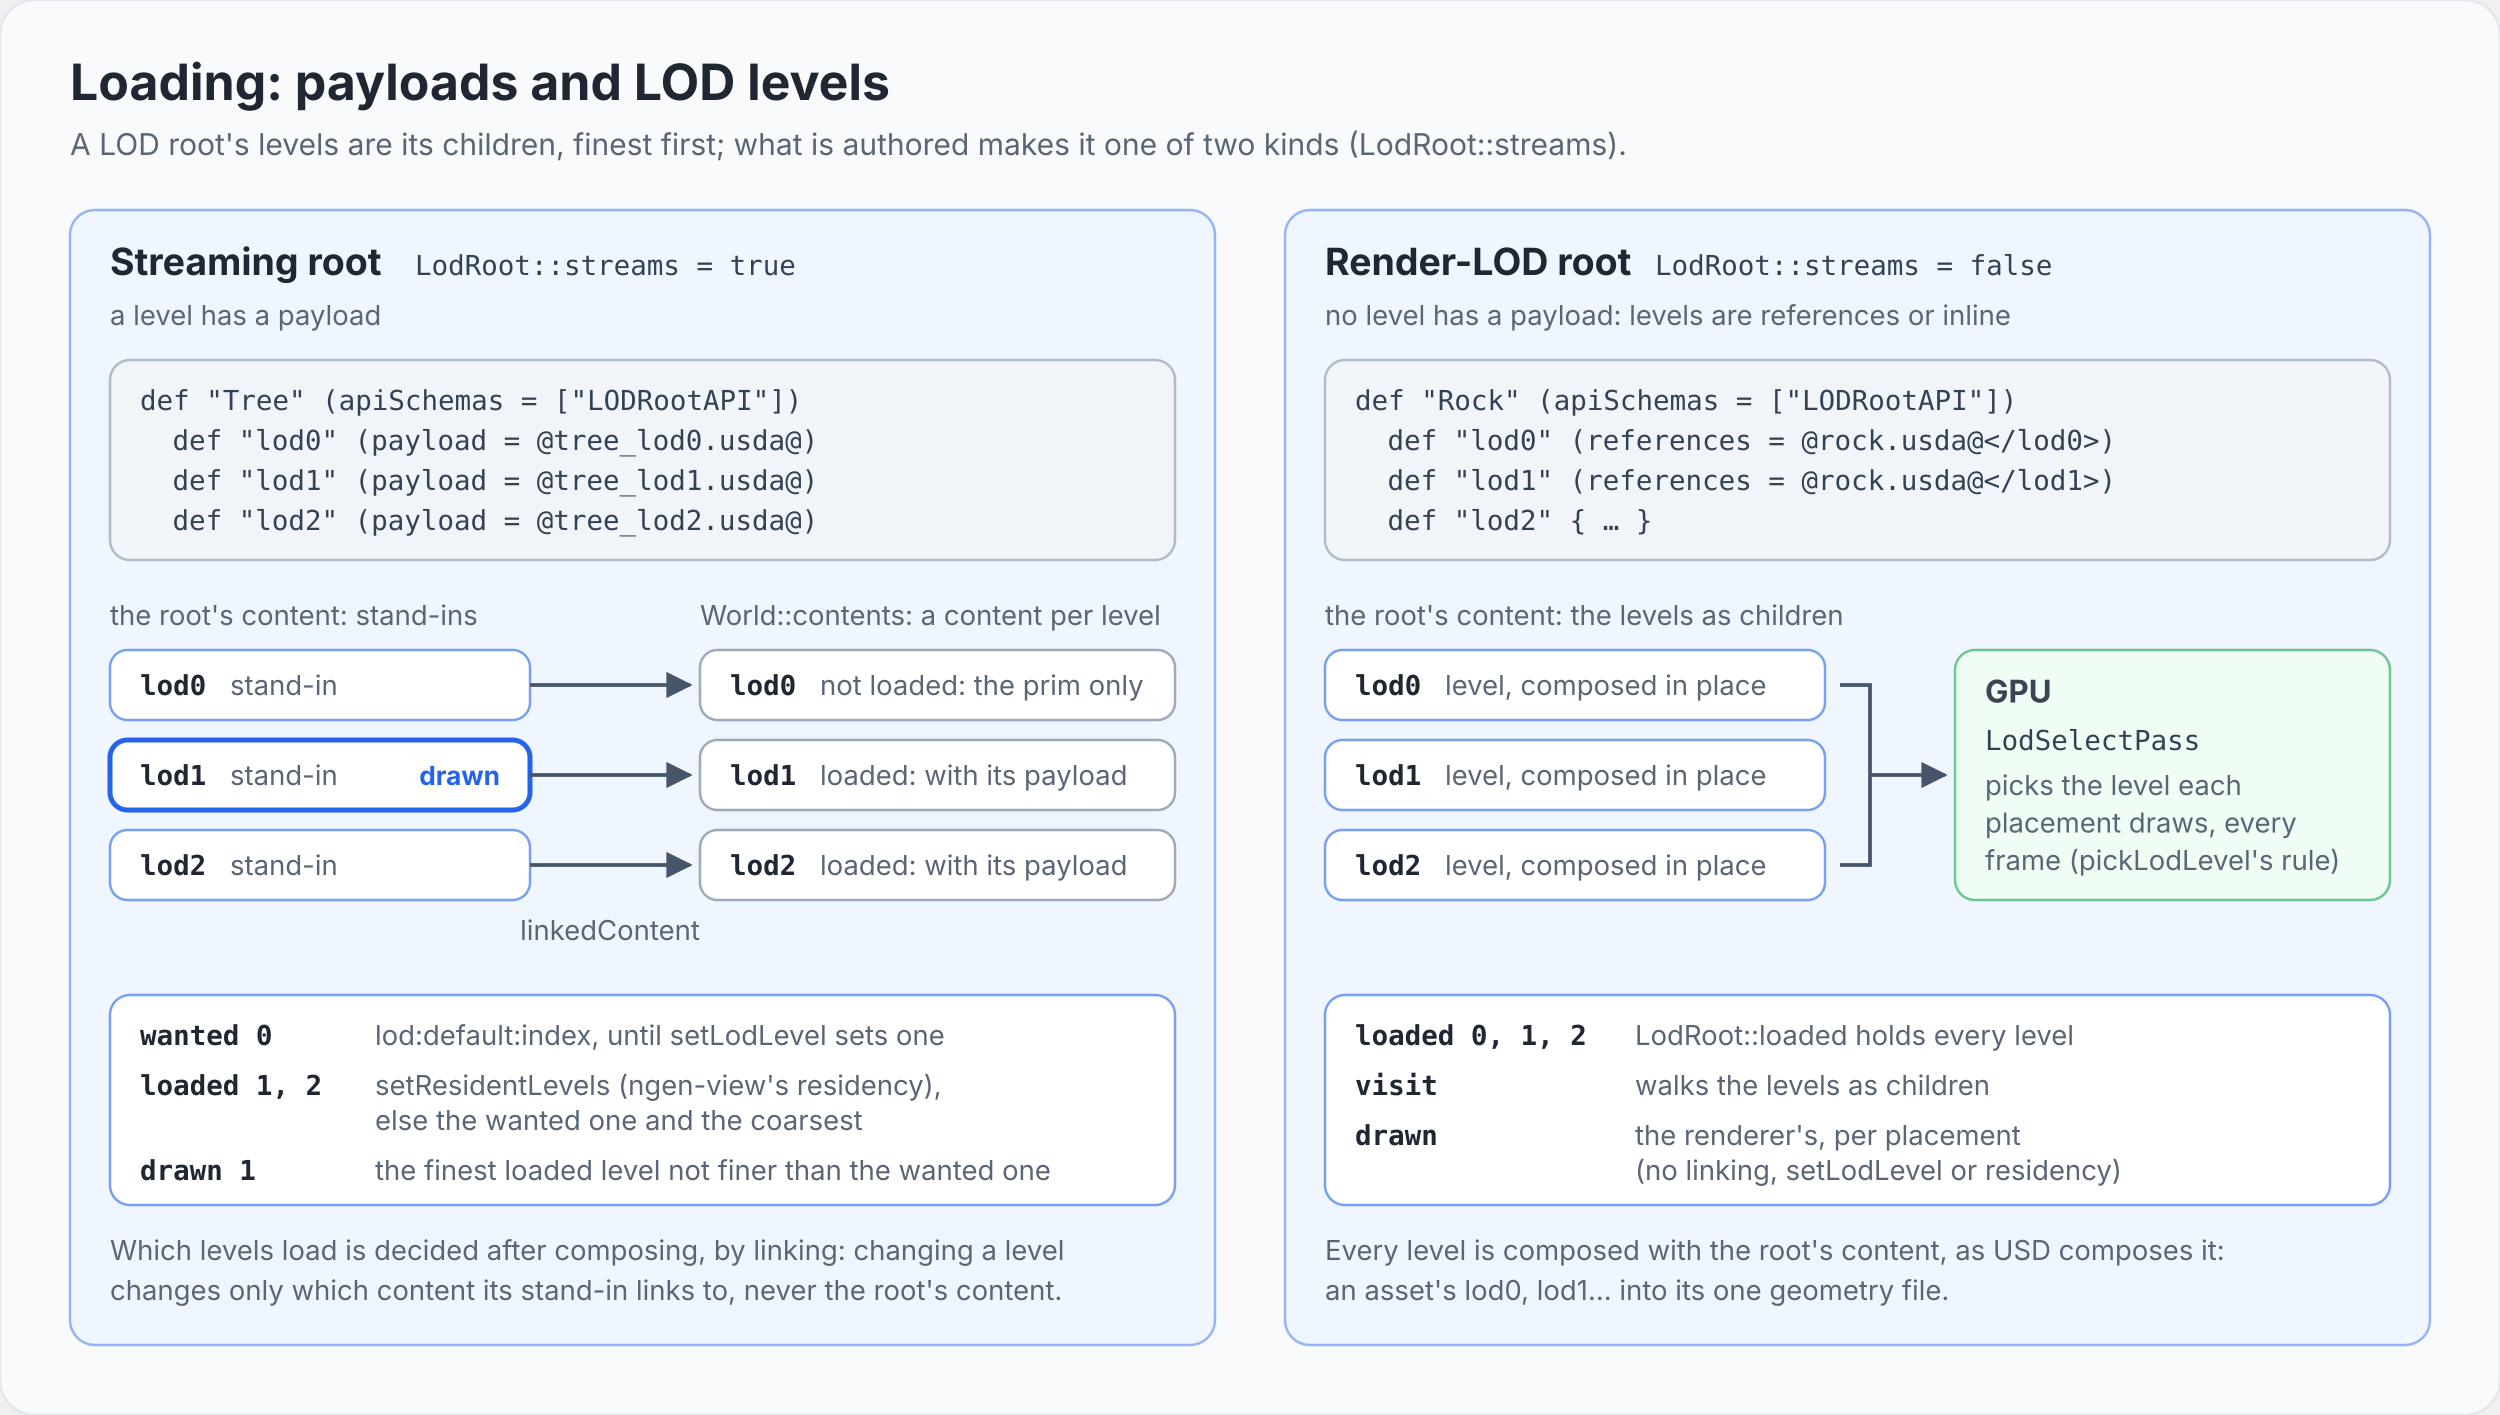
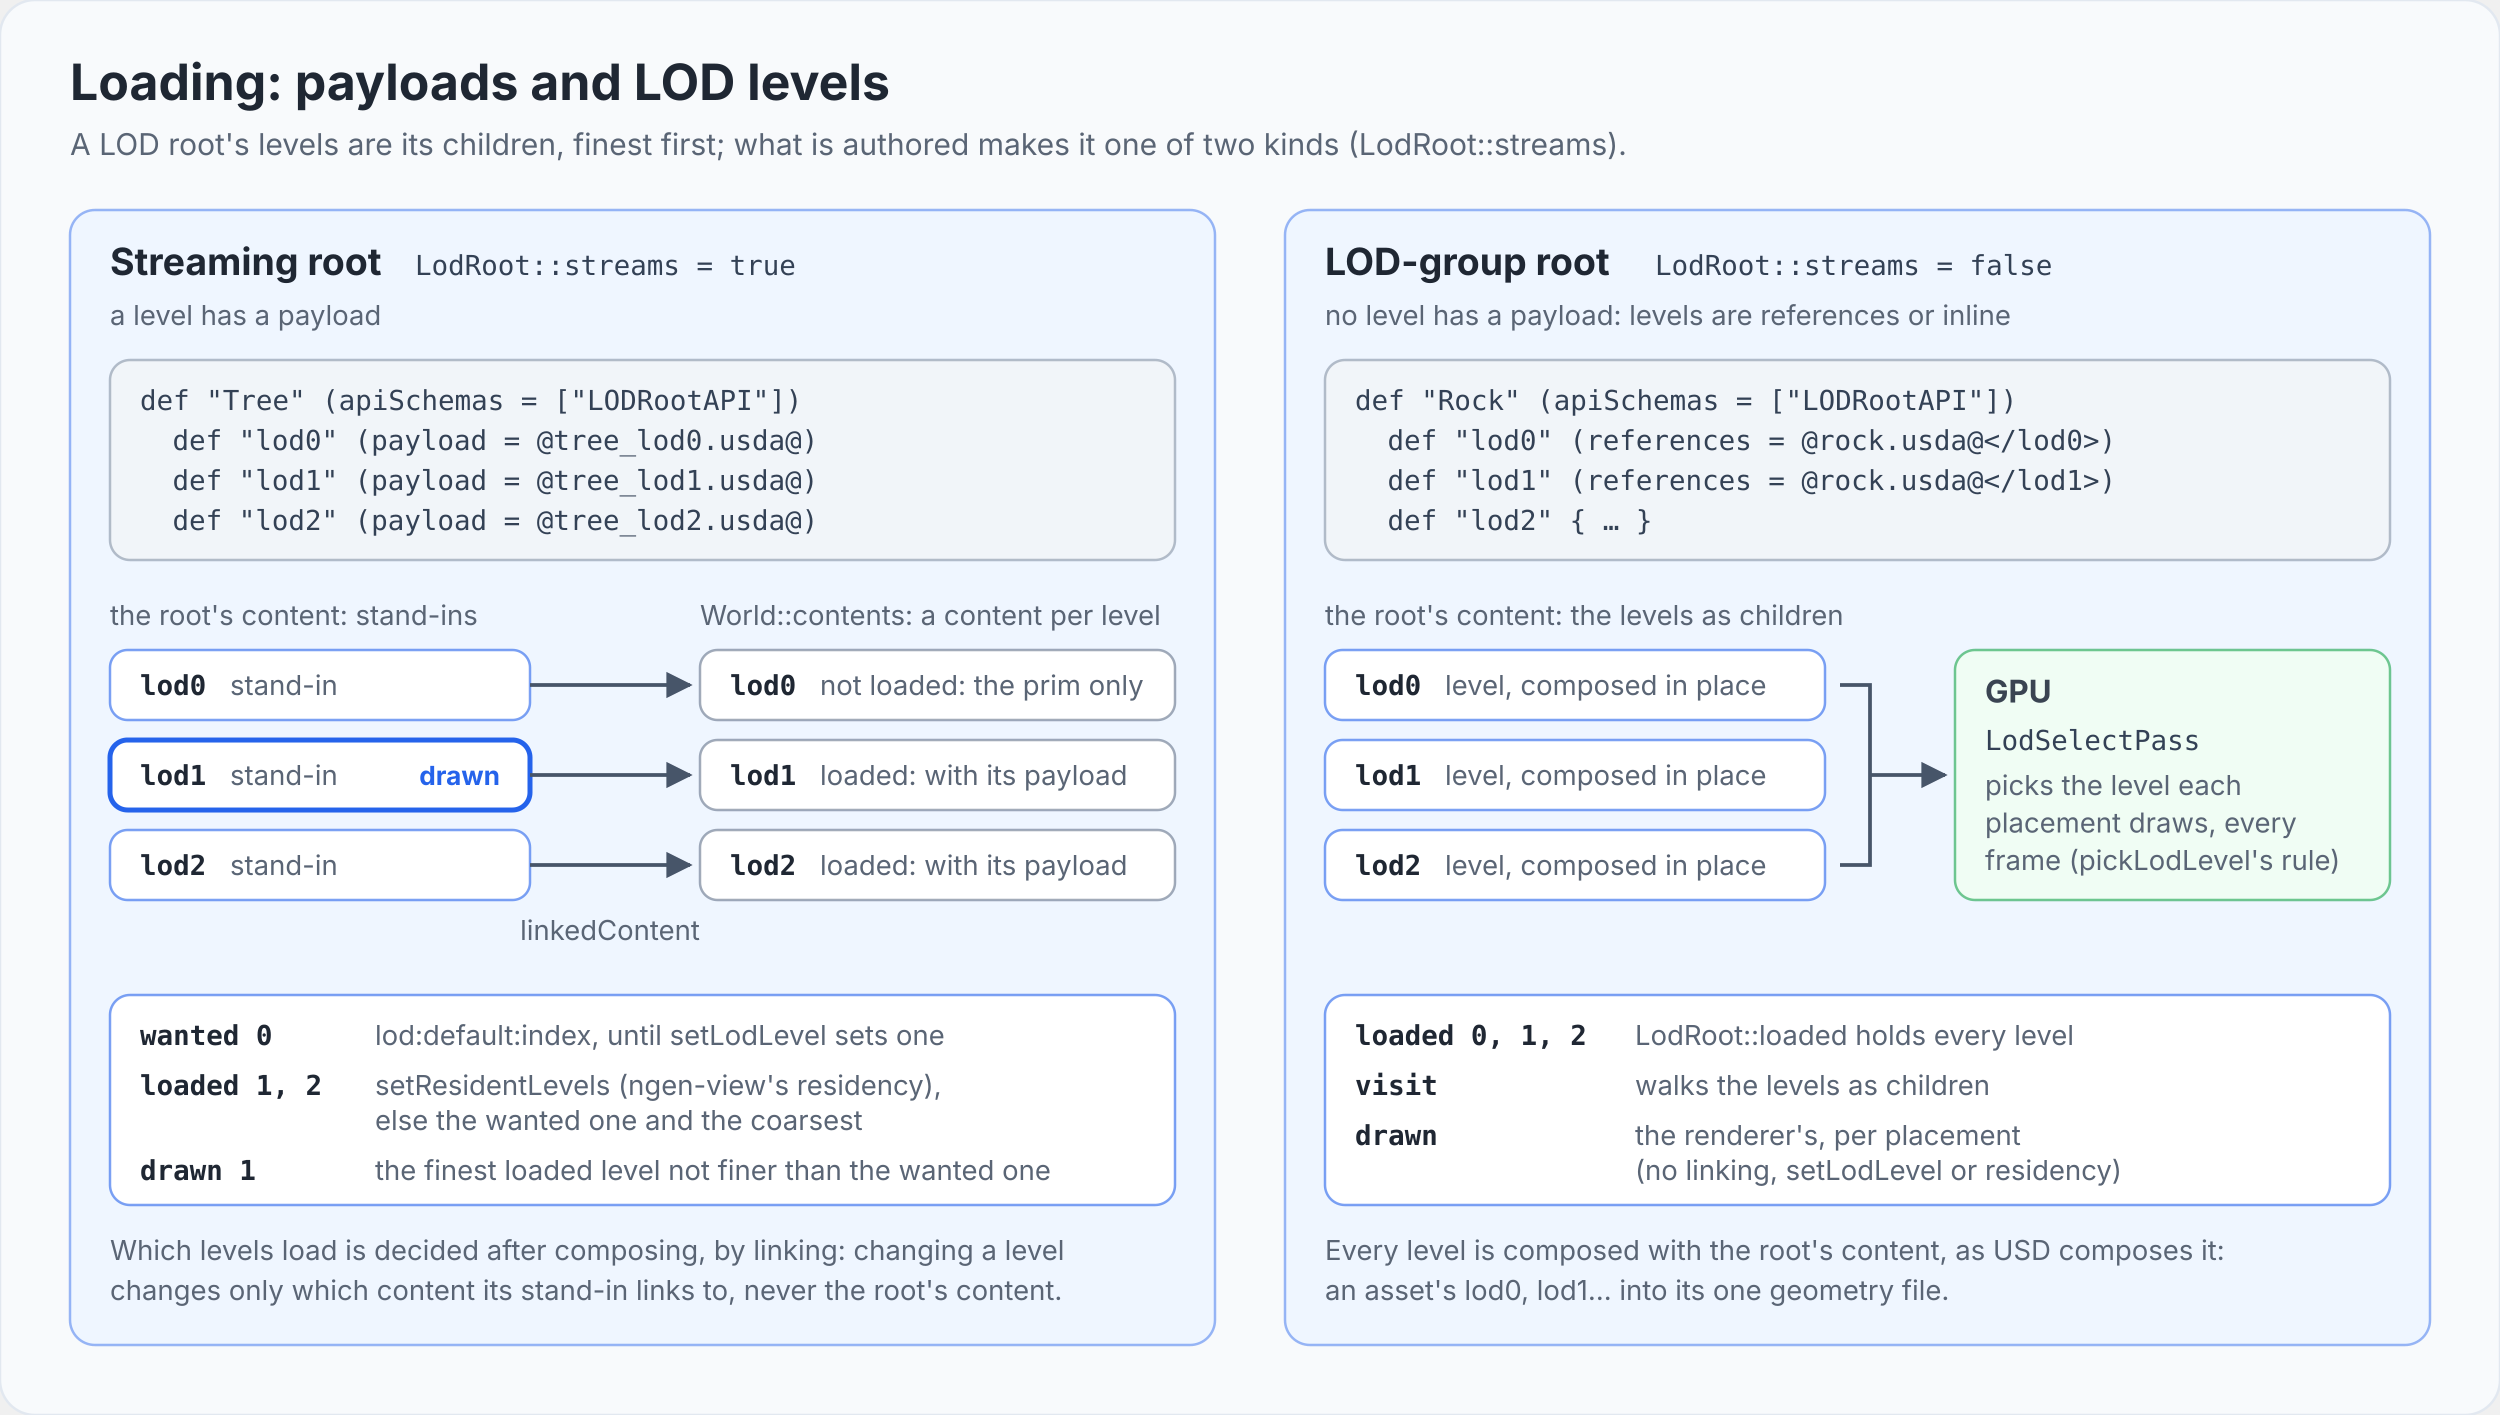
<svg xmlns="http://www.w3.org/2000/svg" width="1000" height="566" viewBox="0 0 1000 566" font-family="Inter, Segoe UI, Helvetica, Arial, sans-serif">
  <style>
    .title { font-size: 20px; font-weight: 700; fill: #1f2733; }
    .h { font-size: 15px; font-weight: 700; fill: #1f2733; }
    .lib { font-size: 13.5px; font-weight: 700; fill: #1f2733; font-family: JetBrains Mono, Consolas, Menlo, monospace; }
    .m { font-size: 11px; fill: #334155; font-family: JetBrains Mono, Consolas, Menlo, monospace; }
    .mb { font-size: 11px; font-weight: 700; fill: #1f2733; font-family: JetBrains Mono, Consolas, Menlo, monospace; }
    .s { font-size: 11px; fill: #5a6575; }
    .t { font-size: 12.5px; fill: #3a4452; }
    .tag { font-size: 10.5px; font-weight: 700; fill: #2563eb; }
  </style>
  <defs>
    <marker id="arrow" viewBox="0 0 10 10" refX="9" refY="5" markerWidth="7" markerHeight="7" orient="auto">
      <path d="M0,0 L10,5 L0,10 z" fill="#475569" />
    </marker>
  </defs>
  <rect x="0" y="0" width="1000" height="566" rx="14" fill="#f8fafc" stroke="#e2e8f0" />
  <text x="28" y="40" class="title">Loading: payloads and LOD levels</text>
  <text x="28" y="62" class="s" style="font-size:12px">A LOD root's levels are its children, finest first; what is authored makes it one of two kinds (LodRoot::streams).</text>
  <rect x="28" y="84" width="458" height="454" rx="10" fill="#eff6ff" stroke="#2563eb" stroke-opacity="0.45" />
  <text x="44" y="110" class="h">Streaming root</text>
  <text x="166" y="110" class="m">LodRoot::streams = true</text>
  <text x="44" y="130" class="s">a level has a payload</text>
  <rect x="44" y="144" width="426" height="80" rx="8" fill="#f1f5f9" stroke="#64748b" stroke-opacity="0.45" />
  <text x="56" y="164" class="m">def "Tree" (apiSchemas = ["LODRootAPI"])</text>
  <text x="69" y="180" class="m">def "lod0" (payload = @tree_lod0.usda@)</text>
  <text x="69" y="196" class="m">def "lod1" (payload = @tree_lod1.usda@)</text>
  <text x="69" y="212" class="m">def "lod2" (payload = @tree_lod2.usda@)</text>
  <text x="44" y="250" class="s">the root's content: stand-ins</text>
  <text x="280" y="250" class="s">World::contents: a content per level</text>
  <rect x="44" y="260" width="168" height="28" rx="7" fill="#ffffff" stroke="#2563eb" stroke-opacity="0.6" />
  <text x="56" y="278" class="mb">lod0</text>
  <text x="92" y="278" class="s">stand-in</text>
  <rect x="44" y="296" width="168" height="28" rx="7" fill="#ffffff" stroke="#2563eb" stroke-width="2" />
  <text x="56" y="314" class="mb">lod1</text>
  <text x="92" y="314" class="s">stand-in</text>
  <text x="200" y="314" class="tag" text-anchor="end">drawn</text>
  <rect x="44" y="332" width="168" height="28" rx="7" fill="#ffffff" stroke="#2563eb" stroke-opacity="0.6" />
  <text x="56" y="350" class="mb">lod2</text>
  <text x="92" y="350" class="s">stand-in</text>
  <rect x="280" y="260" width="190" height="28" rx="7" fill="#ffffff" stroke="#64748b" stroke-opacity="0.6" />
  <text x="292" y="278" class="mb">lod0</text>
  <text x="328" y="278" class="s">not loaded: the prim only</text>
  <rect x="280" y="296" width="190" height="28" rx="7" fill="#ffffff" stroke="#64748b" stroke-opacity="0.6" />
  <text x="292" y="314" class="mb">lod1</text>
  <text x="328" y="314" class="s">loaded: with its payload</text>
  <rect x="280" y="332" width="190" height="28" rx="7" fill="#ffffff" stroke="#64748b" stroke-opacity="0.6" />
  <text x="292" y="350" class="mb">lod2</text>
  <text x="328" y="350" class="s">loaded: with its payload</text>
  <path d="M 212 274 H 276" fill="none" stroke="#475569" stroke-width="1.5" marker-end="url(#arrow)" />
  <path d="M 212 310 H 276" fill="none" stroke="#475569" stroke-width="1.5" marker-end="url(#arrow)" />
  <path d="M 212 346 H 276" fill="none" stroke="#475569" stroke-width="1.5" marker-end="url(#arrow)" />
  <text x="244" y="376" class="s" text-anchor="middle">linkedContent</text>
  <rect x="44" y="398" width="426" height="84" rx="8" fill="#ffffff" stroke="#2563eb" stroke-opacity="0.6" />
  <text x="56" y="418" class="mb">wanted 0</text>
  <text x="150" y="418" class="s">lod:default:index, until setLodLevel sets one</text>
  <text x="56" y="438" class="mb">loaded 1, 2</text>
  <text x="150" y="438" class="s">setResidentLevels (ngen-view's residency),</text>
  <text x="150" y="452" class="s">else the wanted one and the coarsest</text>
  <text x="56" y="472" class="mb">drawn 1</text>
  <text x="150" y="472" class="s">the finest loaded level not finer than the wanted one</text>
  <text x="44" y="504" class="s">Which levels load is decided after composing, by linking: changing a level</text>
  <text x="44" y="520" class="s">changes only which content its stand-in links to, never the root's content.</text>
  <rect x="514" y="84" width="458" height="454" rx="10" fill="#eff6ff" stroke="#2563eb" stroke-opacity="0.45" />
-   <text x="530" y="110" class="h">Render-LOD root</text>
+   <text x="530" y="110" class="h">LOD-group root</text>
  <text x="662" y="110" class="m">LodRoot::streams = false</text>
  <text x="530" y="130" class="s">no level has a payload: levels are references or inline</text>
  <rect x="530" y="144" width="426" height="80" rx="8" fill="#f1f5f9" stroke="#64748b" stroke-opacity="0.45" />
  <text x="542" y="164" class="m">def "Rock" (apiSchemas = ["LODRootAPI"])</text>
  <text x="555" y="180" class="m">def "lod0" (references = @rock.usda@&lt;/lod0&gt;)</text>
  <text x="555" y="196" class="m">def "lod1" (references = @rock.usda@&lt;/lod1&gt;)</text>
  <text x="555" y="212" class="m">def "lod2" { … }</text>
  <text x="530" y="250" class="s">the root's content: the levels as children</text>
  <rect x="530" y="260" width="200" height="28" rx="7" fill="#ffffff" stroke="#2563eb" stroke-opacity="0.6" />
  <text x="542" y="278" class="mb">lod0</text>
  <text x="578" y="278" class="s">level, composed in place</text>
  <rect x="530" y="296" width="200" height="28" rx="7" fill="#ffffff" stroke="#2563eb" stroke-opacity="0.6" />
  <text x="542" y="314" class="mb">lod1</text>
  <text x="578" y="314" class="s">level, composed in place</text>
  <rect x="530" y="332" width="200" height="28" rx="7" fill="#ffffff" stroke="#2563eb" stroke-opacity="0.6" />
  <text x="542" y="350" class="mb">lod2</text>
  <text x="578" y="350" class="s">level, composed in place</text>
  <rect x="782" y="260" width="174" height="100" rx="8" fill="#f0fdf4" stroke="#16a34a" stroke-opacity="0.6" />
  <text x="794" y="281" class="t" font-weight="700">GPU</text>
  <text x="794" y="300" class="m">LodSelectPass</text>
  <text x="794" y="318" class="s">picks the level each</text>
  <text x="794" y="333" class="s">placement draws, every</text>
  <text x="794" y="348" class="s">frame (pickLodLevel's rule)</text>
  <path d="M 736 274 H 748 V 346 H 736" fill="none" stroke="#475569" stroke-width="1.5" />
  <path d="M 748 310 H 778" fill="none" stroke="#475569" stroke-width="1.5" marker-end="url(#arrow)" />
  <rect x="530" y="398" width="426" height="84" rx="8" fill="#ffffff" stroke="#2563eb" stroke-opacity="0.6" />
  <text x="542" y="418" class="mb">loaded 0, 1, 2</text>
  <text x="654" y="418" class="s">LodRoot::loaded holds every level</text>
  <text x="542" y="438" class="mb">visit</text>
  <text x="654" y="438" class="s">walks the levels as children</text>
  <text x="542" y="458" class="mb">drawn</text>
  <text x="654" y="458" class="s">the renderer's, per placement</text>
  <text x="654" y="472" class="s">(no linking, setLodLevel or residency)</text>
  <text x="530" y="504" class="s">Every level is composed with the root's content, as USD composes it:</text>
  <text x="530" y="520" class="s">an asset's lod0, lod1… into its one geometry file.</text>
</svg>
